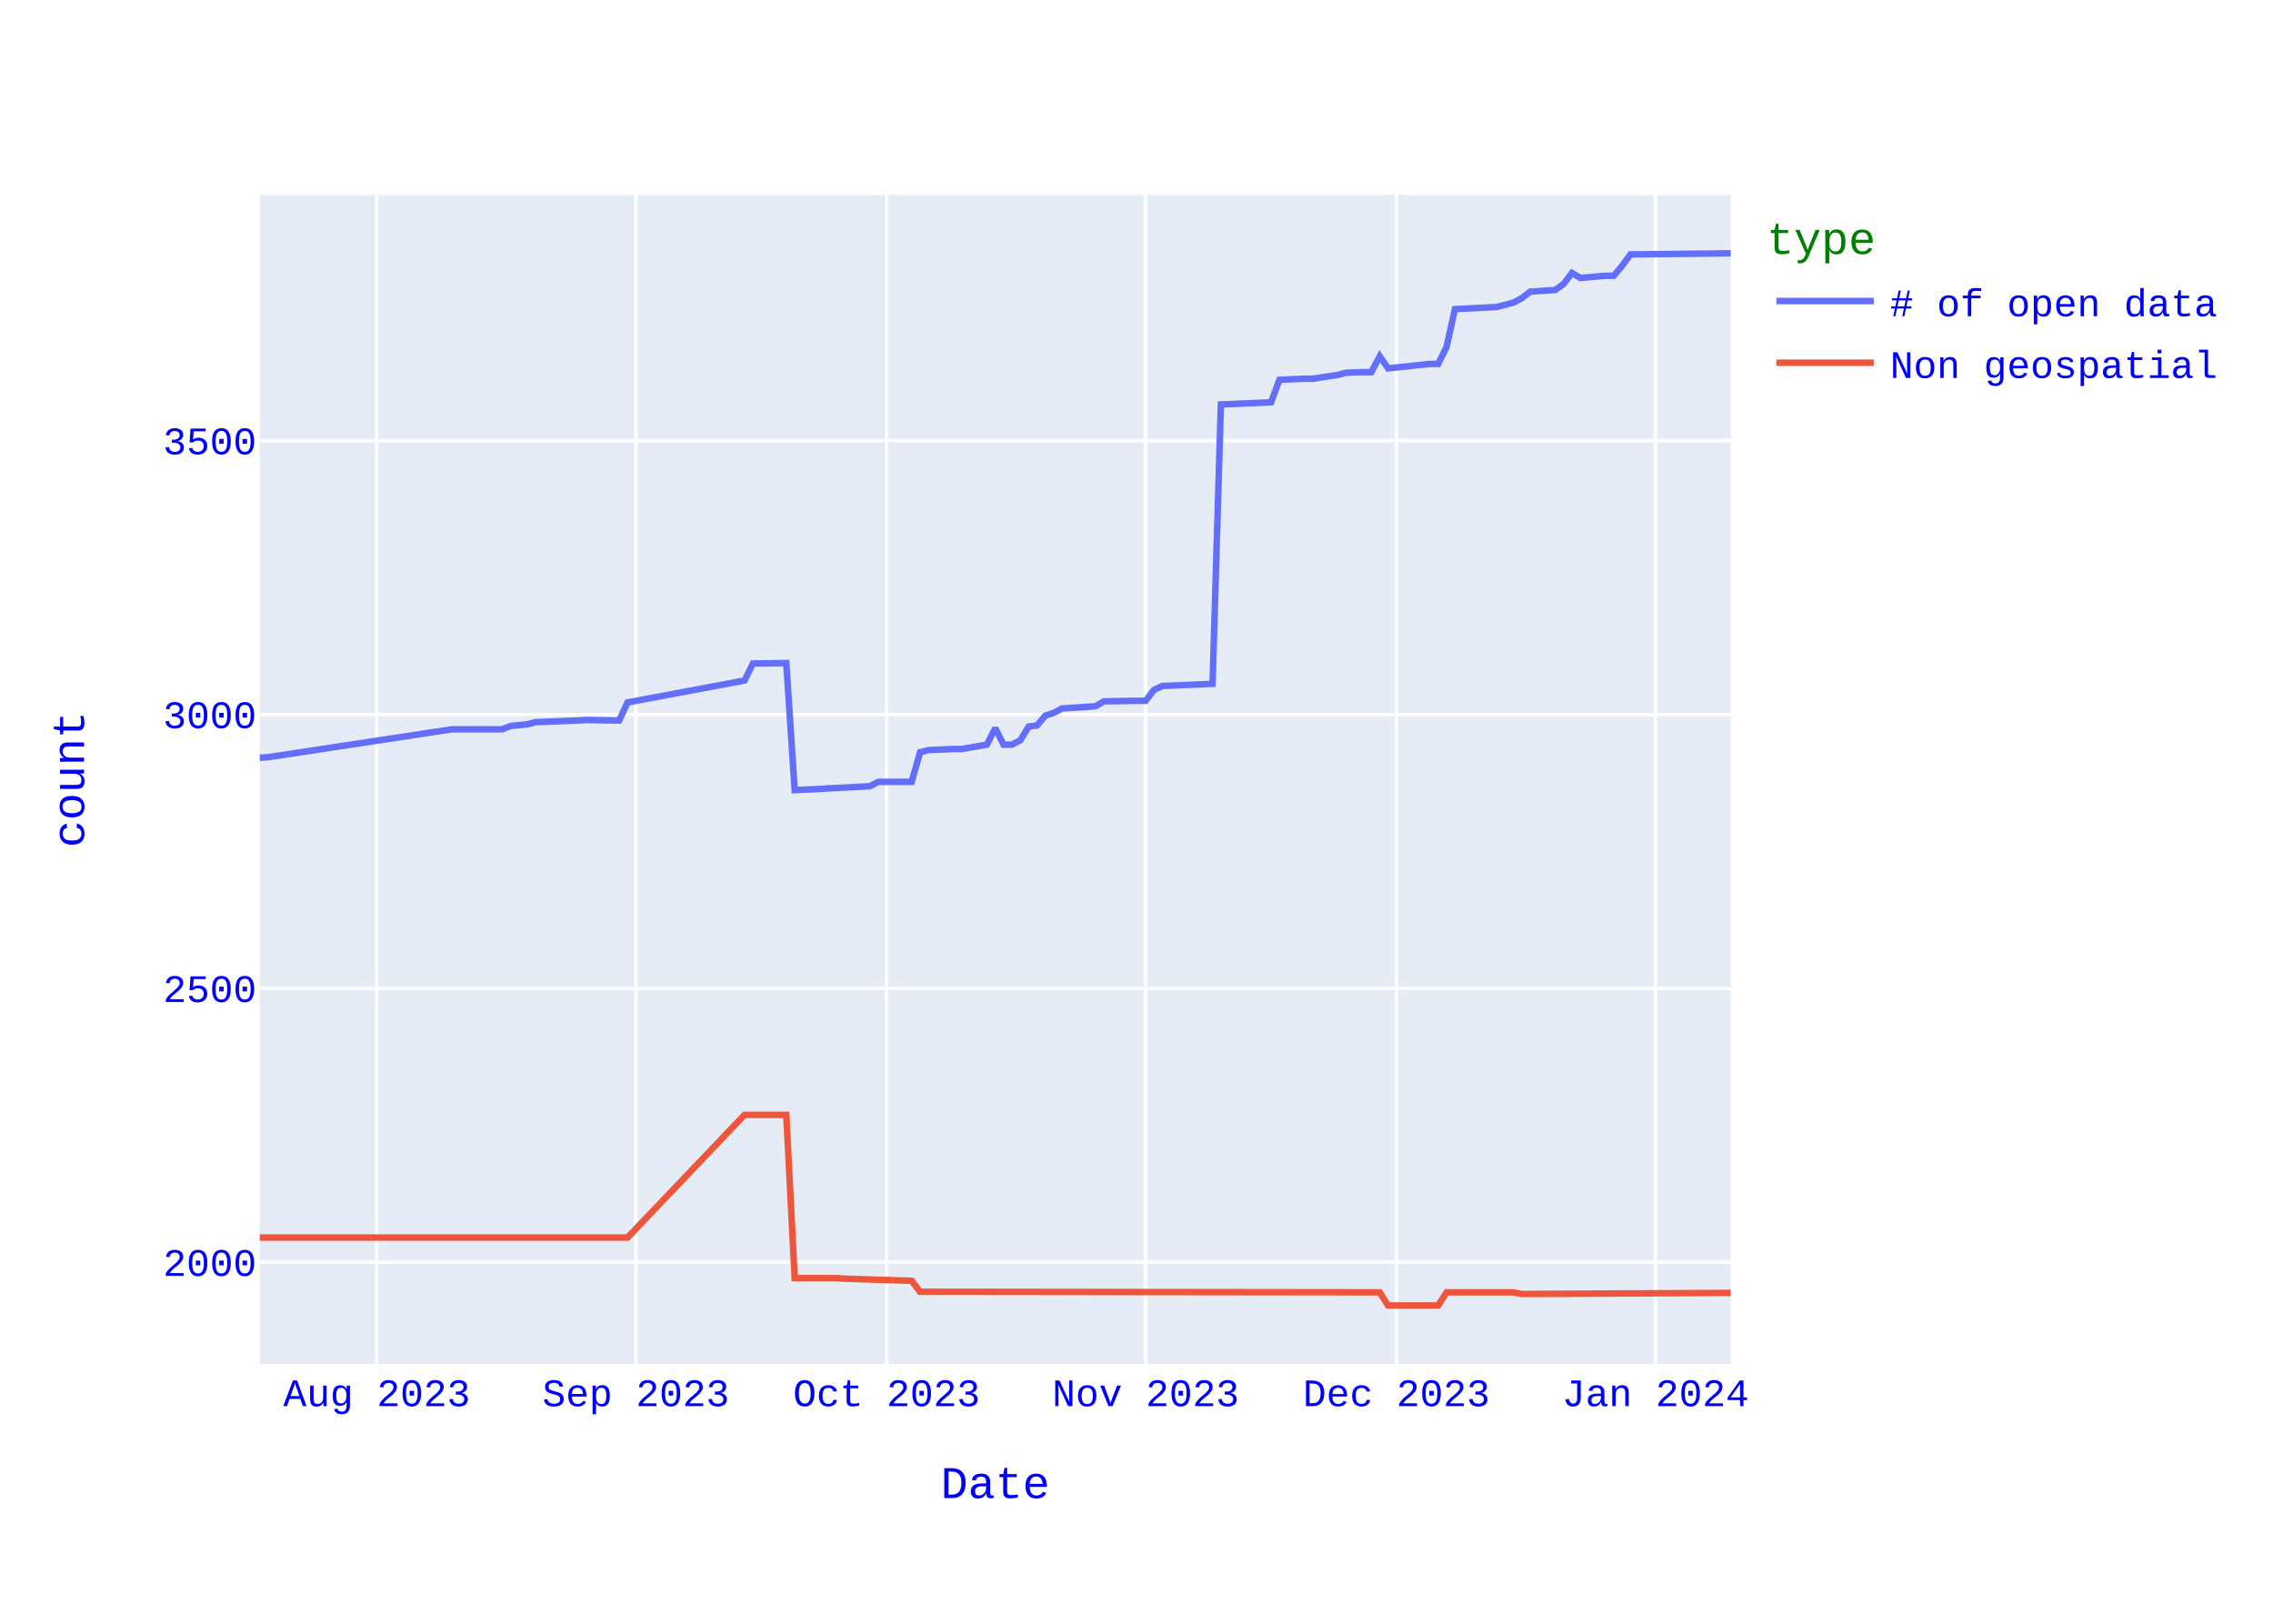
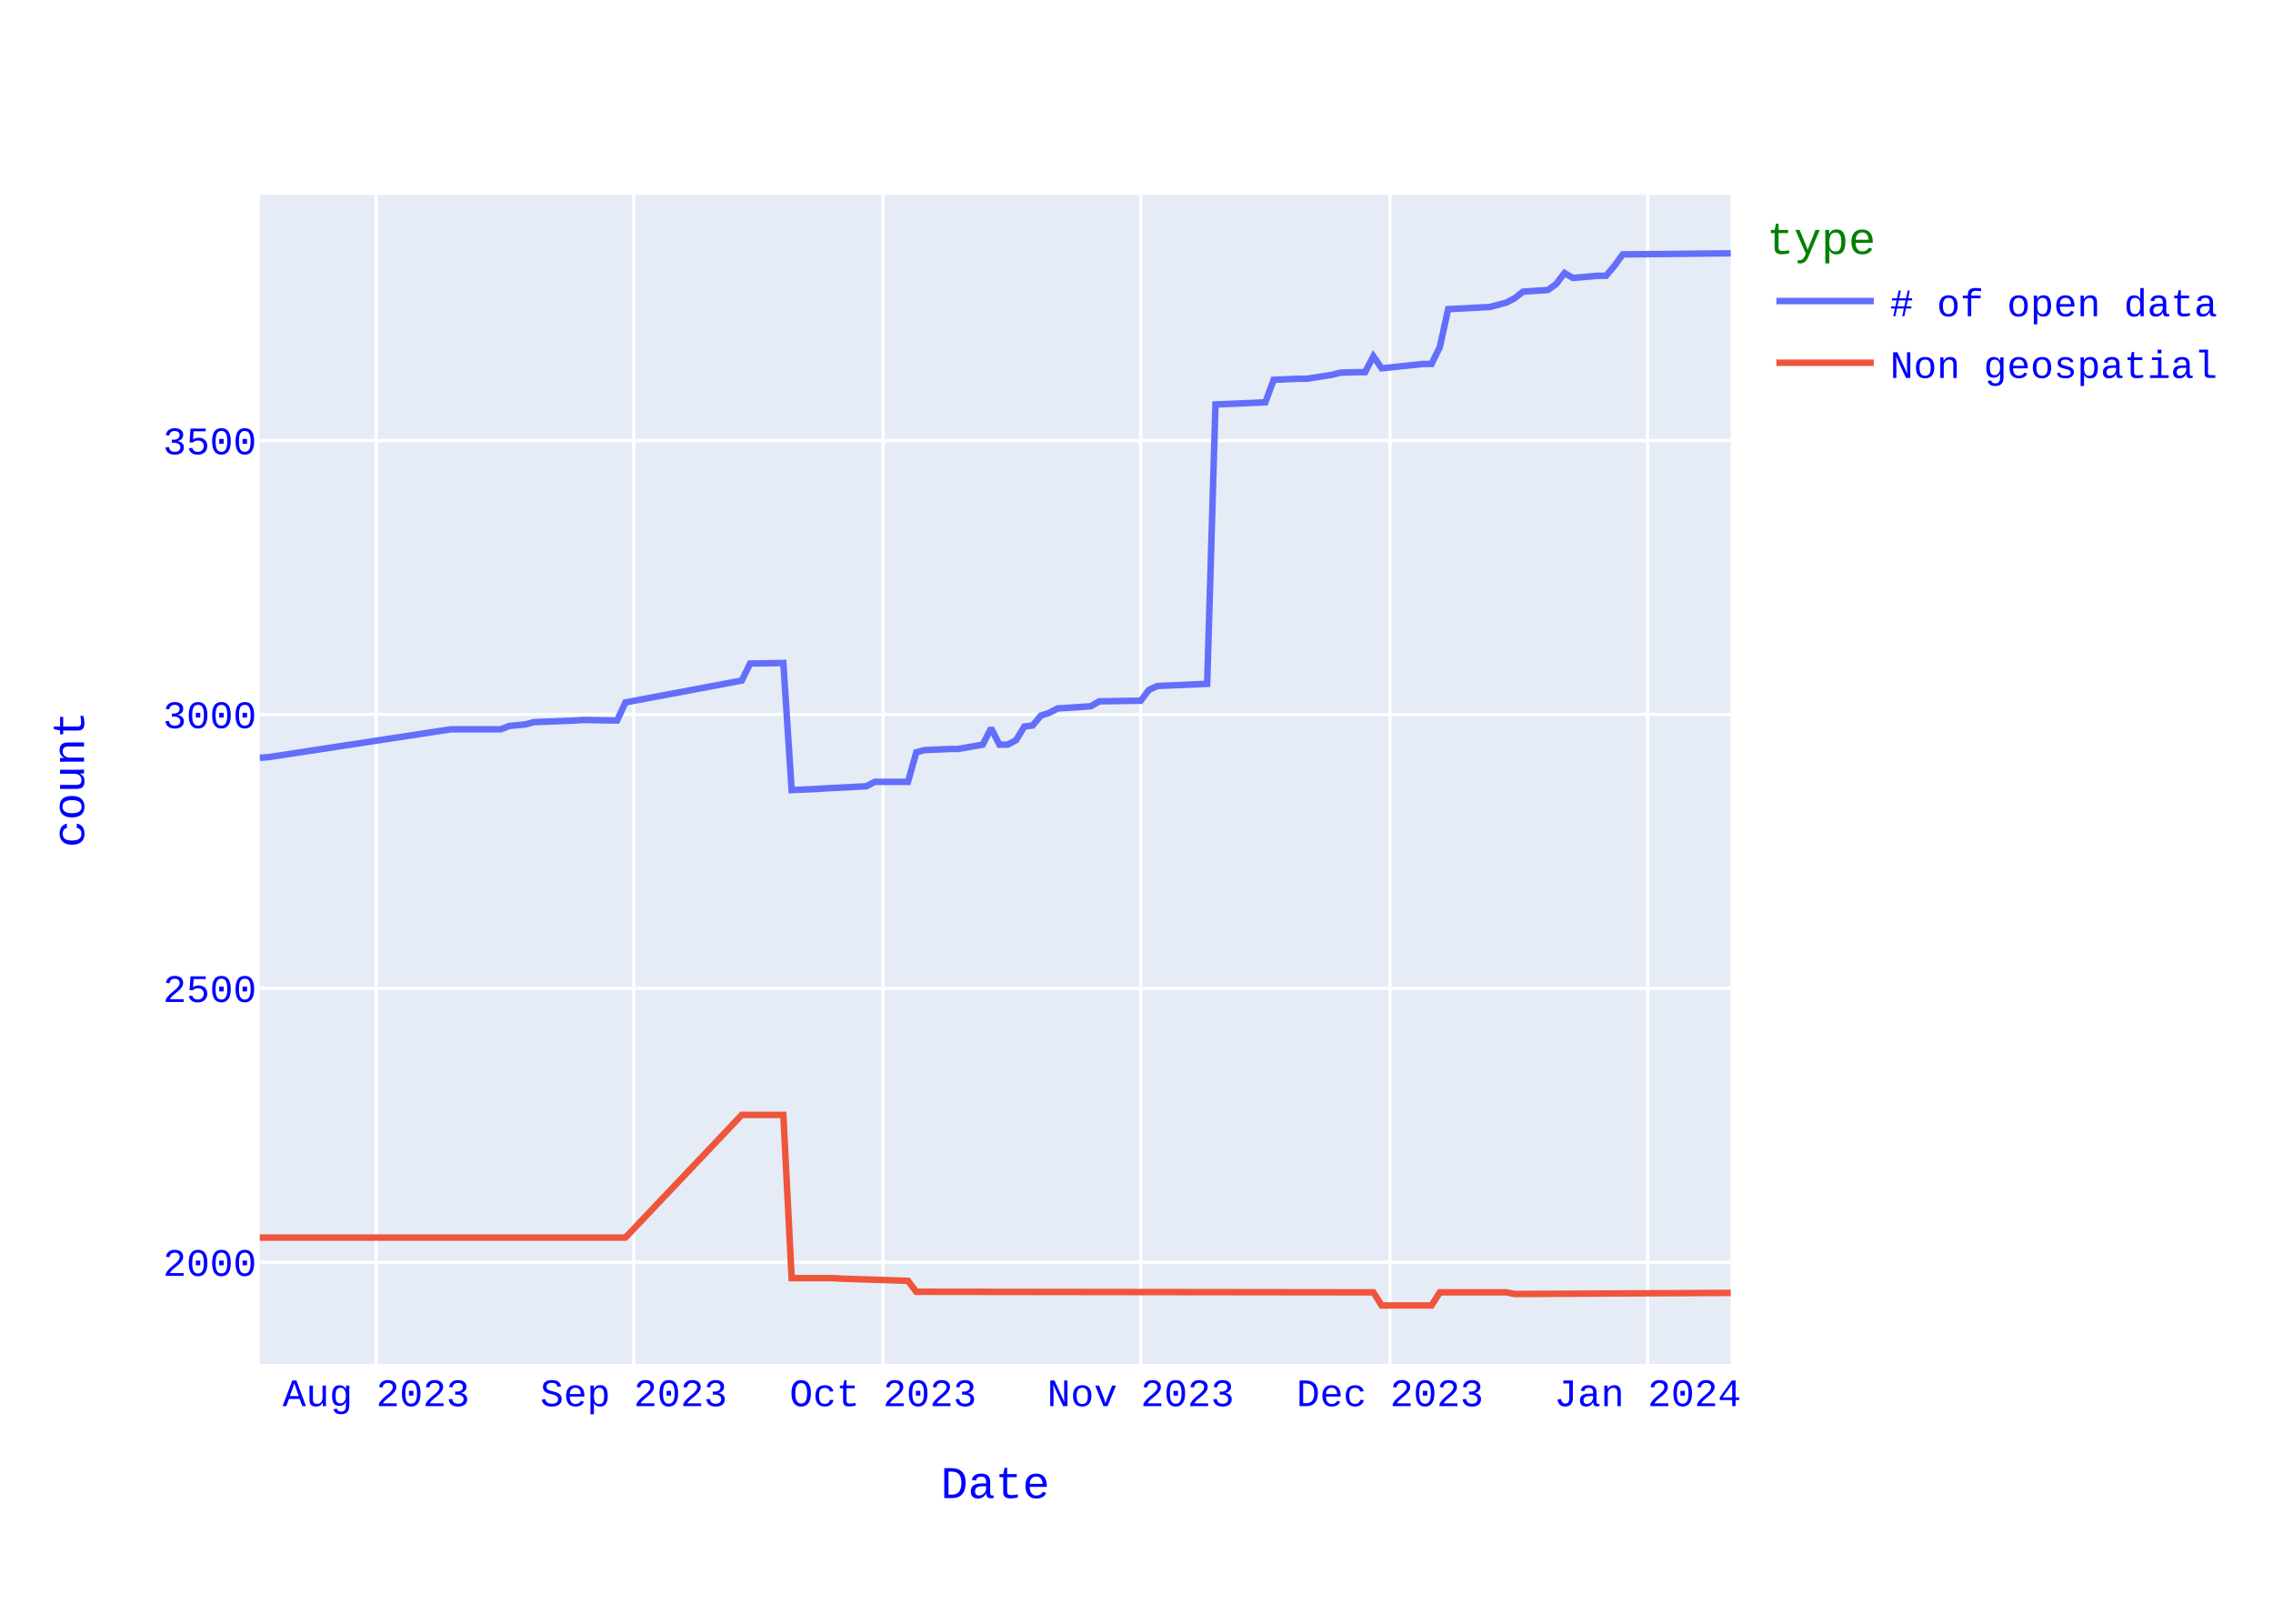
<svg xmlns="http://www.w3.org/2000/svg" class="main-svg" width="700" height="500" style="" viewBox="0 0 700 500">
  <rect x="0" y="0" width="700" height="500" style="fill: rgb(255, 255, 255); fill-opacity: 1;" />
-   <defs id="defs-3e6360">
+   <defs id="defs-daac75">
    <g class="clips">
-       <clipPath id="clip3e6360xyplot" class="plotclip">
+       <clipPath id="clipdaac75xyplot" class="plotclip">
        <rect width="453" height="360" />
      </clipPath>
-       <clipPath class="axesclip" id="clip3e6360x">
+       <clipPath class="axesclip" id="clipdaac75x">
        <rect x="80" y="0" width="453" height="500" />
      </clipPath>
-       <clipPath class="axesclip" id="clip3e6360y">
+       <clipPath class="axesclip" id="clipdaac75y">
        <rect x="0" y="60" width="700" height="360" />
      </clipPath>
-       <clipPath class="axesclip" id="clip3e6360xy">
+       <clipPath class="axesclip" id="clipdaac75xy">
        <rect x="80" y="60" width="453" height="360" />
      </clipPath>
    </g>
    <g class="gradients" />
    <g class="patterns" />
  </defs>
  <g class="bglayer">
    <rect class="bg" x="80" y="60" width="453" height="360" style="fill: rgb(229, 236, 246); fill-opacity: 1; stroke-width: 0;" />
  </g>
  <g class="layer-below">
    <g class="imagelayer" />
    <g class="shapelayer" />
  </g>
  <g class="cartesianlayer">
    <g class="subplot xy">
      <g class="layer-subplot">
        <g class="shapelayer" />
        <g class="imagelayer" />
      </g>
      <g class="minor-gridlayer">
        <g class="x" />
        <g class="y" />
      </g>
      <g class="gridlayer">
        <g class="x">
-           <path class="xgrid crisp" transform="translate(116.03,0)" d="M0,60v360" style="stroke: rgb(255, 255, 255); stroke-opacity: 1; stroke-width: 1px;" />
-           <path class="xgrid crisp" transform="translate(195.82,0)" d="M0,60v360" style="stroke: rgb(255, 255, 255); stroke-opacity: 1; stroke-width: 1px;" />
-           <path class="xgrid crisp" transform="translate(273.04,0)" d="M0,60v360" style="stroke: rgb(255, 255, 255); stroke-opacity: 1; stroke-width: 1px;" />
-           <path class="xgrid crisp" transform="translate(352.83,0)" d="M0,60v360" style="stroke: rgb(255, 255, 255); stroke-opacity: 1; stroke-width: 1px;" />
-           <path class="xgrid crisp" transform="translate(430.05,0)" d="M0,60v360" style="stroke: rgb(255, 255, 255); stroke-opacity: 1; stroke-width: 1px;" />
-           <path class="xgrid crisp" transform="translate(509.84,0)" d="M0,60v360" style="stroke: rgb(255, 255, 255); stroke-opacity: 1; stroke-width: 1px;" />
+           <path class="xgrid crisp" transform="translate(115.83,0)" d="M0,60v360" style="stroke: rgb(255, 255, 255); stroke-opacity: 1; stroke-width: 1px;" />
+           <path class="xgrid crisp" transform="translate(195.17,0)" d="M0,60v360" style="stroke: rgb(255, 255, 255); stroke-opacity: 1; stroke-width: 1px;" />
+           <path class="xgrid crisp" transform="translate(271.95,0)" d="M0,60v360" style="stroke: rgb(255, 255, 255); stroke-opacity: 1; stroke-width: 1px;" />
+           <path class="xgrid crisp" transform="translate(351.29,0)" d="M0,60v360" style="stroke: rgb(255, 255, 255); stroke-opacity: 1; stroke-width: 1px;" />
+           <path class="xgrid crisp" transform="translate(428.07,0)" d="M0,60v360" style="stroke: rgb(255, 255, 255); stroke-opacity: 1; stroke-width: 1px;" />
+           <path class="xgrid crisp" transform="translate(507.41,0)" d="M0,60v360" style="stroke: rgb(255, 255, 255); stroke-opacity: 1; stroke-width: 1px;" />
        </g>
        <g class="y">
          <path class="ygrid crisp" transform="translate(0,388.68)" d="M80,0h453" style="stroke: rgb(255, 255, 255); stroke-opacity: 1; stroke-width: 1px;" />
          <path class="ygrid crisp" transform="translate(0,304.34)" d="M80,0h453" style="stroke: rgb(255, 255, 255); stroke-opacity: 1; stroke-width: 1px;" />
          <path class="ygrid crisp" transform="translate(0,220.01)" d="M80,0h453" style="stroke: rgb(255, 255, 255); stroke-opacity: 1; stroke-width: 1px;" />
          <path class="ygrid crisp" transform="translate(0,135.68)" d="M80,0h453" style="stroke: rgb(255, 255, 255); stroke-opacity: 1; stroke-width: 1px;" />
        </g>
      </g>
      <g class="zerolinelayer" />
      <path class="xlines-below" />
      <path class="ylines-below" />
      <g class="overlines-below" />
      <g class="xaxislayer-below" />
      <g class="yaxislayer-below" />
      <g class="overaxes-below" />
-       <g class="plot" transform="translate(80,60)" clip-path="url(#clip3e6360xyplot)">
+       <g class="plot" transform="translate(80,60)" clip-path="url(#clipdaac75xyplot)">
        <g class="scatterlayer mlayer">
-           <g class="trace scatter trace6f1b61" style="stroke-miterlimit: 2; opacity: 1;">
+           <g class="trace scatter trace4f0767" style="stroke-miterlimit: 2; opacity: 1;">
            <g class="fills" />
            <g class="errorbars" />
            <g class="lines">
-               <path class="js-line" d="M453,18L422.11,18.34L419.54,21.88L416.97,24.92L414.39,24.92L406.67,25.59L404.1,24.07L401.52,27.45L398.95,29.3L391.23,29.81L388.65,31.83L386.08,33.18L380.93,34.53L368.06,35.2L365.49,46.84L362.91,52.07L360.34,52.07L347.47,53.42L344.9,49.71L342.32,54.6L339.75,54.6L334.6,54.77L332.03,55.44L324.31,56.62L321.73,56.62L314.01,56.96L311.44,63.88L295.99,64.55L293.42,150.57L277.98,151.24L275.4,152.42L272.83,155.8L270.26,155.8L259.96,155.97L257.39,157.48L247.09,158.16L244.52,159.51L241.94,160.35L239.37,163.39L236.8,163.72L234.22,167.94L231.65,169.29L229.07,169.29L226.5,164.23L223.93,169.29L216.2,170.64L213.63,170.64L205.91,170.98L203.34,171.65L200.76,180.76L198.19,180.76L190.47,180.76L187.89,182.11L175.02,182.78L172.45,182.95L164.73,183.29L162.15,144.16L151.86,144.33L149.28,149.56L113.25,156.3L110.68,161.87L100.38,161.7L97.81,161.87L84.94,162.37L82.36,163.05L77.22,163.56L74.64,164.57L59.2,164.57L2.57,173.17L0,173.34" style="vector-effect: none; fill: none; stroke: rgb(99, 110, 250); stroke-opacity: 1; stroke-width: 2px; opacity: 1;" />
+               <path class="js-line" d="M453,18L419.73,18.34L417.17,21.88L414.61,24.92L412.05,24.92L404.37,25.59L401.81,24.07L399.25,27.45L396.69,29.3L389.02,29.81L386.46,31.83L383.9,33.18L378.78,34.53L365.98,35.2L363.42,46.84L360.86,52.07L358.31,52.07L345.51,53.42L342.95,49.71L340.39,54.6L337.83,54.6L332.71,54.77L330.15,55.44L322.47,56.62L319.92,56.62L312.24,56.96L309.68,63.88L294.32,64.55L291.76,150.57L276.41,151.24L273.85,152.42L271.29,155.8L268.73,155.8L258.49,155.97L255.93,157.48L245.69,158.16L243.14,159.51L240.58,160.35L238.02,163.39L235.46,163.72L232.9,167.94L230.34,169.29L227.78,169.29L225.22,164.23L222.66,169.29L214.98,170.64L212.42,170.64L204.75,170.98L202.19,171.65L199.63,180.76L197.07,180.76L189.39,180.76L186.83,182.11L174.03,182.78L171.47,182.95L163.8,183.29L161.24,144.16L151,144.33L148.44,149.56L112.61,156.3L110.05,161.87L99.81,161.7L97.25,161.87L84.46,162.37L81.9,163.05L76.78,163.56L74.22,164.57L58.86,164.57L2.56,173.17L0,173.34" style="vector-effect: none; fill: none; stroke: rgb(99, 110, 250); stroke-opacity: 1; stroke-width: 2px; opacity: 1;" />
            </g>
            <g class="points" />
            <g class="text" />
          </g>
-           <g class="trace scatter trace32cc6f" style="stroke-miterlimit: 2; opacity: 1;">
+           <g class="trace scatter tracecc9121" style="stroke-miterlimit: 2; opacity: 1;">
            <g class="fills" />
            <g class="errorbars" />
            <g class="lines">
-               <path class="js-line" d="M453,338.12L388.65,338.46L386.08,337.95L365.49,337.95L362.91,342L347.47,342L344.9,337.95L203.34,337.78L200.76,334.41L180.17,333.74L177.6,333.57L164.73,333.57L162.15,283.31L149.28,283.31L113.25,321.09L0,321.09" style="vector-effect: none; fill: none; stroke: rgb(239, 85, 59); stroke-opacity: 1; stroke-width: 2px; opacity: 1;" />
+               <path class="js-line" d="M453,338.12L386.46,338.46L383.9,337.95L363.42,337.95L360.86,342L345.51,342L342.95,337.95L202.19,337.78L199.63,334.41L179.15,333.74L176.59,333.57L163.8,333.57L161.24,283.31L148.44,283.31L112.61,321.09L0,321.09" style="vector-effect: none; fill: none; stroke: rgb(239, 85, 59); stroke-opacity: 1; stroke-width: 2px; opacity: 1;" />
            </g>
            <g class="points" />
            <g class="text" />
          </g>
        </g>
      </g>
      <g class="overplot" />
      <path class="xlines-above crisp" d="M0,0" style="fill: none;" />
      <path class="ylines-above crisp" d="M0,0" style="fill: none;" />
      <g class="overlines-above" />
      <g class="xaxislayer-above">
        <g class="xtick">
-           <text text-anchor="middle" x="0" y="433" transform="translate(116.03,0)" style="font-family: 'Courier New'; font-size: 12px; fill: rgb(0, 0, 255); fill-opacity: 1; white-space: pre; opacity: 1;">Aug 2023</text>
+           <text text-anchor="middle" x="0" y="433" transform="translate(115.83,0)" style="font-family: 'Courier New'; font-size: 12px; fill: rgb(0, 0, 255); fill-opacity: 1; white-space: pre; opacity: 1;">Aug 2023</text>
        </g>
        <g class="xtick">
-           <text text-anchor="middle" x="0" y="433" style="font-family: 'Courier New'; font-size: 12px; fill: rgb(0, 0, 255); fill-opacity: 1; white-space: pre; opacity: 1;" transform="translate(195.82,0)">Sep 2023</text>
+           <text text-anchor="middle" x="0" y="433" style="font-family: 'Courier New'; font-size: 12px; fill: rgb(0, 0, 255); fill-opacity: 1; white-space: pre; opacity: 1;" transform="translate(195.17,0)">Sep 2023</text>
        </g>
        <g class="xtick">
-           <text text-anchor="middle" x="0" y="433" style="font-family: 'Courier New'; font-size: 12px; fill: rgb(0, 0, 255); fill-opacity: 1; white-space: pre; opacity: 1;" transform="translate(273.04,0)">Oct 2023</text>
+           <text text-anchor="middle" x="0" y="433" style="font-family: 'Courier New'; font-size: 12px; fill: rgb(0, 0, 255); fill-opacity: 1; white-space: pre; opacity: 1;" transform="translate(271.95,0)">Oct 2023</text>
        </g>
        <g class="xtick">
-           <text text-anchor="middle" x="0" y="433" style="font-family: 'Courier New'; font-size: 12px; fill: rgb(0, 0, 255); fill-opacity: 1; white-space: pre; opacity: 1;" transform="translate(352.83,0)">Nov 2023</text>
+           <text text-anchor="middle" x="0" y="433" style="font-family: 'Courier New'; font-size: 12px; fill: rgb(0, 0, 255); fill-opacity: 1; white-space: pre; opacity: 1;" transform="translate(351.29,0)">Nov 2023</text>
        </g>
        <g class="xtick">
-           <text text-anchor="middle" x="0" y="433" style="font-family: 'Courier New'; font-size: 12px; fill: rgb(0, 0, 255); fill-opacity: 1; white-space: pre; opacity: 1;" transform="translate(430.05,0)">Dec 2023</text>
+           <text text-anchor="middle" x="0" y="433" style="font-family: 'Courier New'; font-size: 12px; fill: rgb(0, 0, 255); fill-opacity: 1; white-space: pre; opacity: 1;" transform="translate(428.07,0)">Dec 2023</text>
        </g>
        <g class="xtick">
-           <text text-anchor="middle" x="0" y="433" style="font-family: 'Courier New'; font-size: 12px; fill: rgb(0, 0, 255); fill-opacity: 1; white-space: pre; opacity: 1;" transform="translate(509.84,0)">Jan 2024</text>
+           <text text-anchor="middle" x="0" y="433" style="font-family: 'Courier New'; font-size: 12px; fill: rgb(0, 0, 255); fill-opacity: 1; white-space: pre; opacity: 1;" transform="translate(507.41,0)">Jan 2024</text>
        </g>
      </g>
      <g class="yaxislayer-above">
        <g class="ytick">
          <text text-anchor="end" x="79" y="4.2" transform="translate(0,388.68)" style="font-family: 'Courier New'; font-size: 12px; fill: rgb(0, 0, 255); fill-opacity: 1; white-space: pre; opacity: 1;">2000</text>
        </g>
        <g class="ytick">
          <text text-anchor="end" x="79" y="4.2" style="font-family: 'Courier New'; font-size: 12px; fill: rgb(0, 0, 255); fill-opacity: 1; white-space: pre; opacity: 1;" transform="translate(0,304.34)">2500</text>
        </g>
        <g class="ytick">
          <text text-anchor="end" x="79" y="4.2" style="font-family: 'Courier New'; font-size: 12px; fill: rgb(0, 0, 255); fill-opacity: 1; white-space: pre; opacity: 1;" transform="translate(0,220.01)">3000</text>
        </g>
        <g class="ytick">
          <text text-anchor="end" x="79" y="4.2" style="font-family: 'Courier New'; font-size: 12px; fill: rgb(0, 0, 255); fill-opacity: 1; white-space: pre; opacity: 1;" transform="translate(0,135.68)">3500</text>
        </g>
      </g>
      <g class="overaxes-above" />
    </g>
  </g>
  <g class="polarlayer" />
  <g class="smithlayer" />
  <g class="ternarylayer" />
  <g class="geolayer" />
  <g class="funnelarealayer" />
  <g class="pielayer" />
  <g class="iciclelayer" />
  <g class="treemaplayer" />
  <g class="sunburstlayer" />
  <g class="glimages" />
-   <defs id="topdefs-3e6360">
+   <defs id="topdefs-daac75">
    <g class="clips" />
-     <clipPath id="legend3e6360">
+     <clipPath id="legenddaac75">
      <rect width="146" height="67" x="0" y="0" />
    </clipPath>
  </defs>
  <g class="layer-above">
    <g class="imagelayer" />
    <g class="shapelayer" />
  </g>
  <g class="infolayer">
    <g class="legend" pointer-events="all" transform="translate(542.06,60)">
      <rect class="bg" shape-rendering="crispEdges" style="stroke: rgb(68, 68, 68); stroke-opacity: 1; fill: rgb(255, 255, 255); fill-opacity: 1; stroke-width: 0px;" width="146" height="67" x="0" y="0" />
-       <g class="scrollbox" transform="" clip-path="url(#legend3e6360)">
+       <g class="scrollbox" transform="" clip-path="url(#legenddaac75)">
        <text class="legendtitletext" text-anchor="start" x="2" y="18.2" style="font-family: 'Courier New'; font-size: 14px; fill: rgb(0, 128, 0); fill-opacity: 1; white-space: pre;">type</text>
        <g class="groups" transform="">
          <g class="traces" transform="translate(0,32.7)" style="opacity: 1;">
            <text class="legendtext" text-anchor="start" x="40" y="4.68" style="font-family: 'Courier New'; font-size: 12px; fill: rgb(0, 0, 255); fill-opacity: 1; white-space: pre;"># of open data</text>
            <g class="layers" style="opacity: 1;">
              <g class="legendfill" />
              <g class="legendlines">
                <path class="js-line" d="M5,0h30" style="fill: none; stroke: rgb(99, 110, 250); stroke-opacity: 1; stroke-width: 2px;" />
              </g>
              <g class="legendsymbols">
                <g class="legendpoints" />
              </g>
            </g>
            <rect class="legendtoggle" x="0" y="-9.5" width="140.828" height="19" style="fill: rgb(0, 0, 0); fill-opacity: 0;" />
          </g>
        </g>
        <g class="groups" transform="">
          <g class="traces" transform="translate(0,51.7)" style="opacity: 1;">
            <text class="legendtext" text-anchor="start" x="40" y="4.68" style="font-family: 'Courier New'; font-size: 12px; fill: rgb(0, 0, 255); fill-opacity: 1; white-space: pre;">Non geospatial</text>
            <g class="layers" style="opacity: 1;">
              <g class="legendfill" />
              <g class="legendlines">
                <path class="js-line" d="M5,0h30" style="fill: none; stroke: rgb(239, 85, 59); stroke-opacity: 1; stroke-width: 2px;" />
              </g>
              <g class="legendsymbols">
                <g class="legendpoints" />
              </g>
            </g>
            <rect class="legendtoggle" x="0" y="-9.5" width="140.828" height="19" style="fill: rgb(0, 0, 0); fill-opacity: 0;" />
          </g>
        </g>
      </g>
      <rect class="scrollbar" rx="20" ry="3" width="0" height="0" style="fill: rgb(128, 139, 164); fill-opacity: 1;" x="0" y="0" />
    </g>
    <g class="g-gtitle" />
    <g class="g-xtitle">
      <text class="xtitle" x="306.5" y="461.3" text-anchor="middle" style="font-family: 'Courier New'; font-size: 14px; fill: rgb(0, 0, 255); opacity: 1; font-weight: normal; white-space: pre;">Date</text>
    </g>
    <g class="g-ytitle">
      <text class="ytitle" transform="rotate(-90,25.8875,240)" x="25.888" y="240" text-anchor="middle" style="font-family: 'Courier New'; font-size: 14px; fill: rgb(0, 0, 255); opacity: 1; font-weight: normal; white-space: pre;">count</text>
    </g>
  </g>
</svg>
